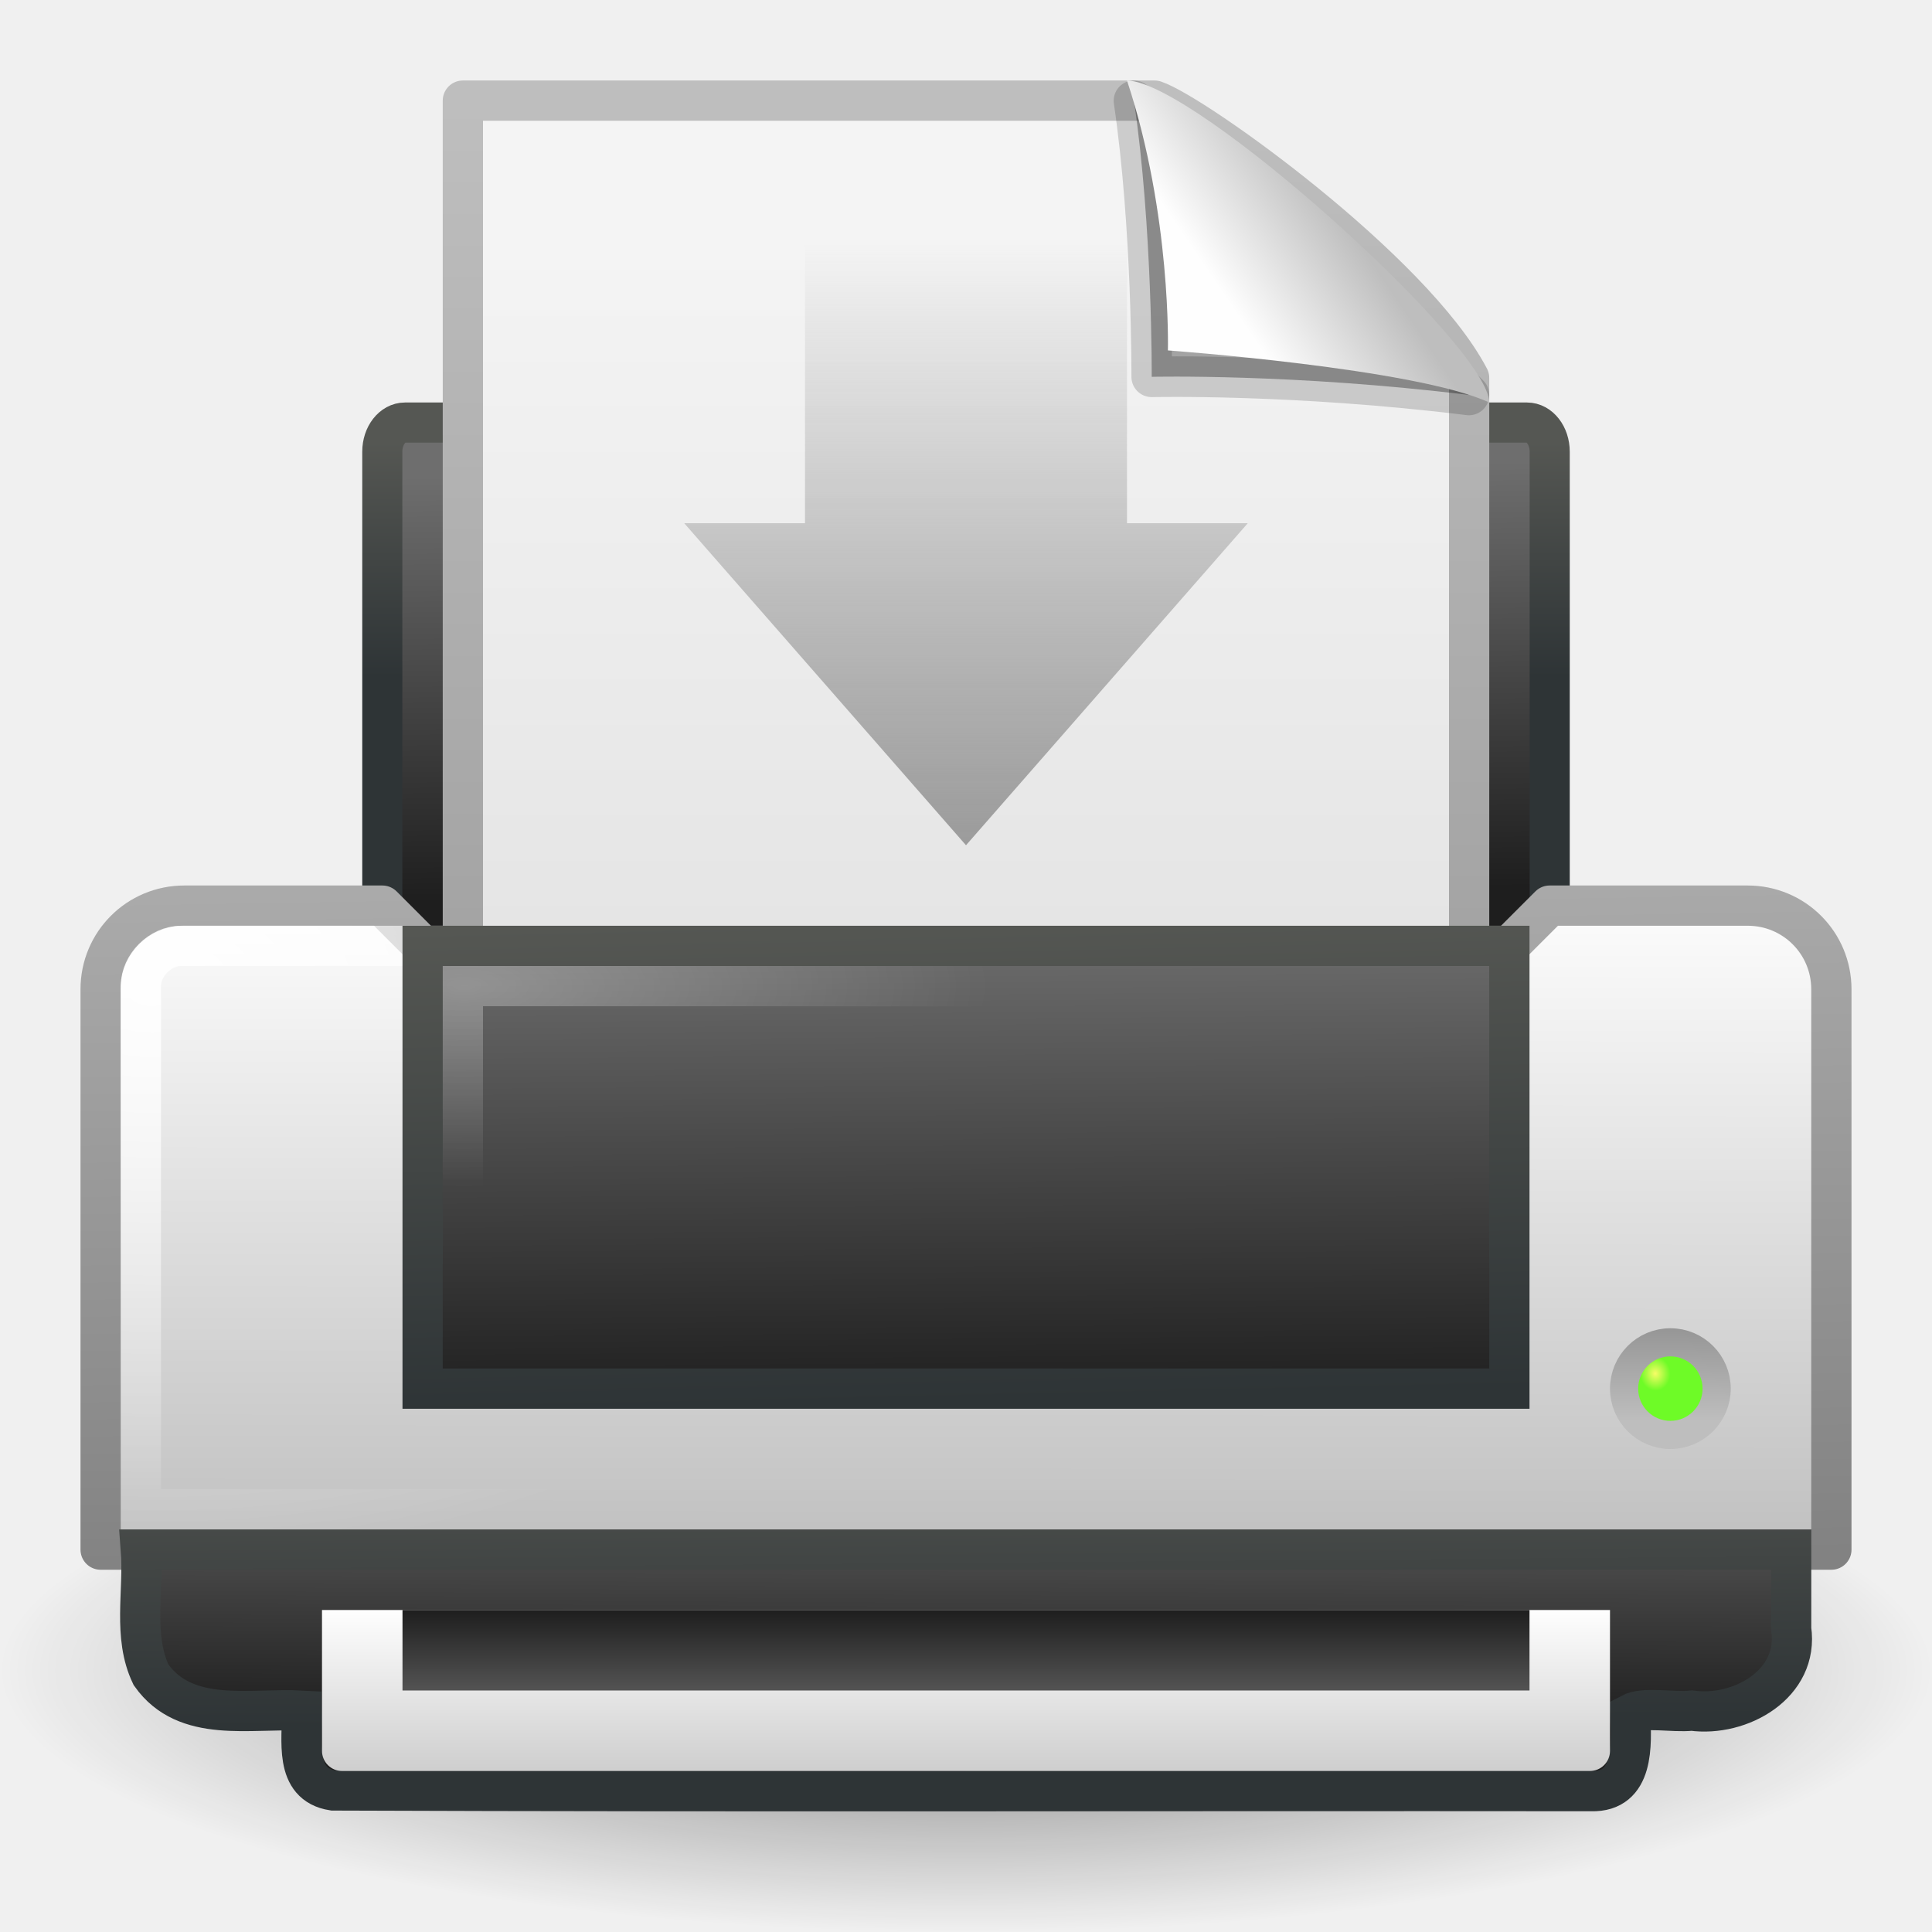
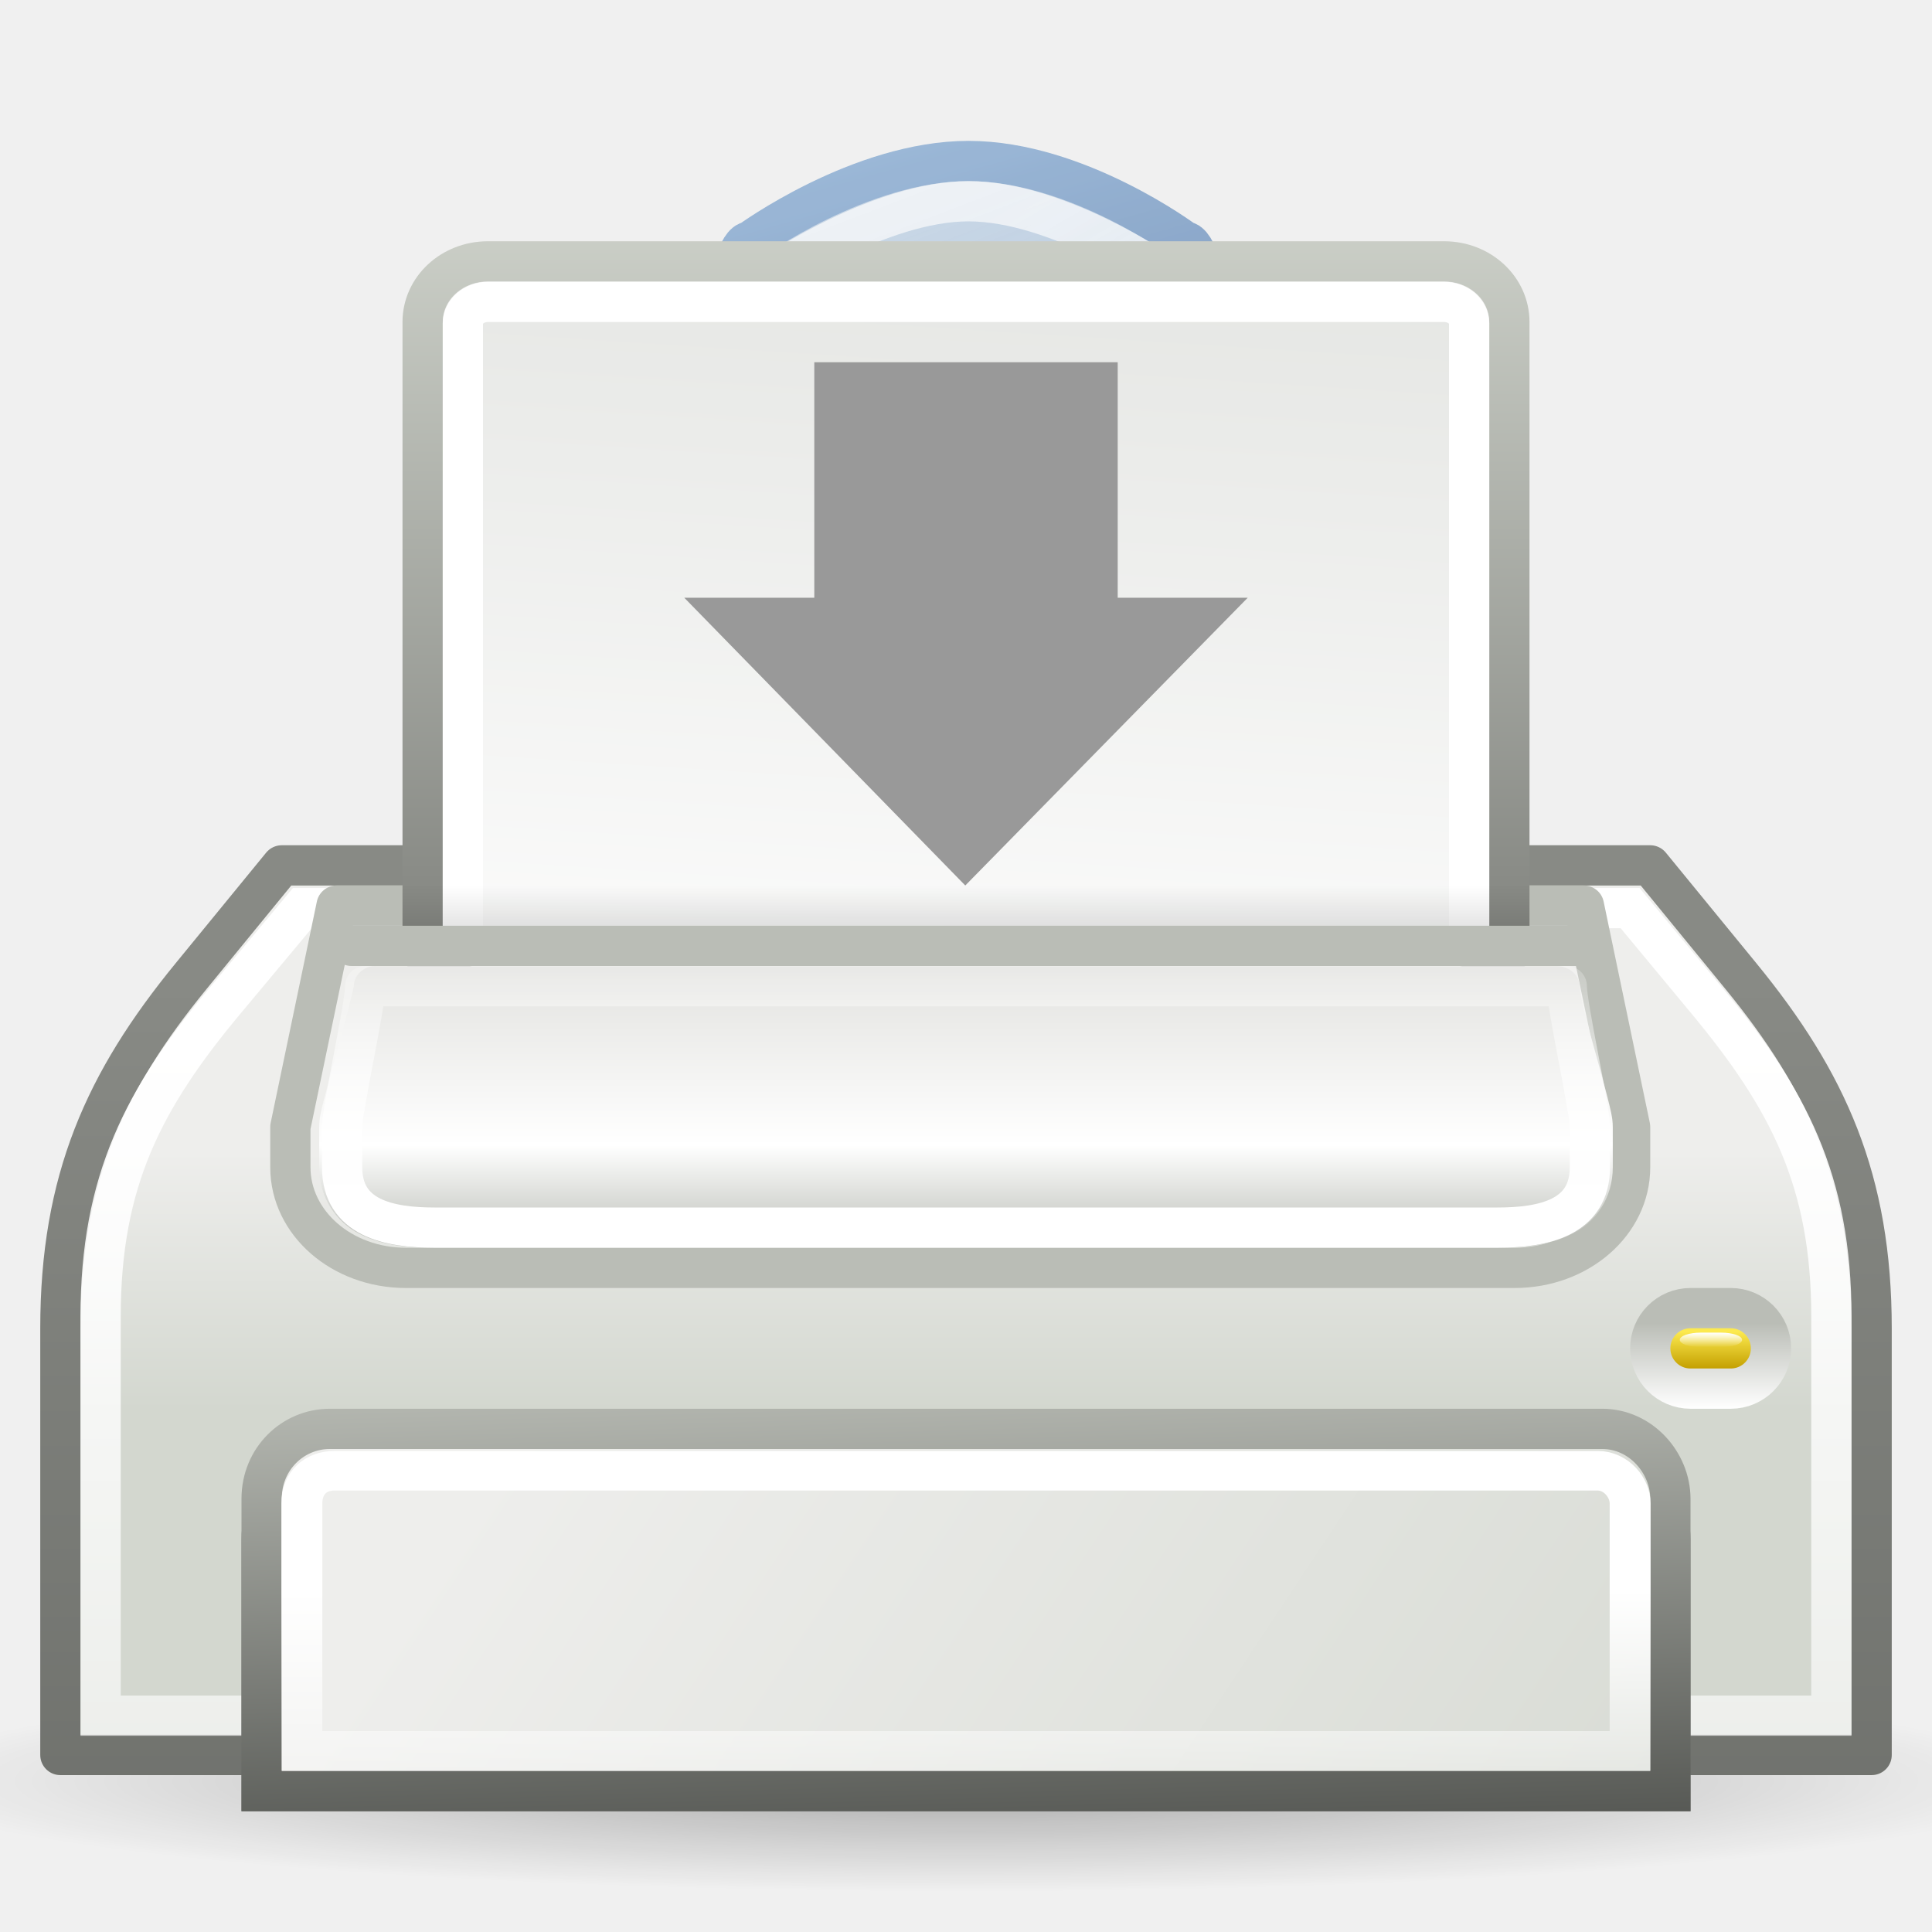
- <svg xmlns="http://www.w3.org/2000/svg" xmlns:xlink="http://www.w3.org/1999/xlink" version="1.0" width="48" height="48" id="svg11300">
-   <defs id="defs3">
-     <linearGradient id="linearGradient6311">
-       <stop id="stop6313" style="stop-color:#9b9b9b;stop-opacity:1" offset="0" />
-       <stop id="stop6315" style="stop-color:#9b9b9b;stop-opacity:0" offset="1" />
+ <svg xmlns="http://www.w3.org/2000/svg" xmlns:xlink="http://www.w3.org/1999/xlink" width="48px" height="48px" id="svg2585">
+   <defs id="defs2587">
+     <linearGradient id="linearGradient2311">
+       <stop style="stop-color:#000000;stop-opacity:1;" offset="0" id="stop2313" />
+       <stop style="stop-color:#000000;stop-opacity:0;" offset="1" id="stop2315" />
    </linearGradient>
-     <linearGradient id="linearGradient6393">
-       <stop id="stop6395" style="stop-color:#f7fc66;stop-opacity:1" offset="0" />
-       <stop id="stop6397" style="stop-color:#6efb27;stop-opacity:1" offset="1" />
+     <radialGradient xlink:href="#linearGradient2311" id="radialGradient2317" cx="25.323" cy="38.763" fx="25.323" fy="38.763" r="25.235" gradientTransform="matrix(1,0,0,0.194396,0,31.22797)" gradientUnits="userSpaceOnUse" />
+     <linearGradient xlink:href="#linearGradient7426" id="linearGradient7432" x1="0.75" y1="67.989" x2="0.75" y2="24.368" gradientUnits="userSpaceOnUse" />
+     <linearGradient xlink:href="#linearGradient2222" id="linearGradient2220" x1="35.5" y1="31.19" x2="35.5" y2="24.249" gradientUnits="userSpaceOnUse" gradientTransform="matrix(1,0,0,0.921571,0,6.278146)" />
+     <linearGradient xlink:href="#linearGradient7434" id="linearGradient7440" x1="5.127" y1="25.373" x2="5.127" y2="69.14" gradientUnits="userSpaceOnUse" />
+     <linearGradient id="linearGradient7368">
+       <stop style="stop-color:#ffffff;stop-opacity:1;" offset="0" id="stop7370" />
+       <stop style="stop-color:#ffffff;stop-opacity:0;" offset="1" id="stop7372" />
    </linearGradient>
-     <linearGradient id="linearGradient6866">
-       <stop id="stop6868" style="stop-color:#828282;stop-opacity:1" offset="0" />
-       <stop id="stop6870" style="stop-color:#aaa;stop-opacity:1" offset="1" />
+     <linearGradient xlink:href="#linearGradient7368" id="linearGradient7405" gradientUnits="userSpaceOnUse" x1="21.567" y1="6.192" x2="34.825" y2="28.82" />
+     <linearGradient id="linearGradient7376">
+       <stop style="stop-color:#ffffff;stop-opacity:1;" offset="0" id="stop7378" />
+       <stop style="stop-color:#ffffff;stop-opacity:0;" offset="1" id="stop7380" />
    </linearGradient>
-     <linearGradient id="linearGradient6842">
-       <stop id="stop6844" style="stop-color:white;stop-opacity:1" offset="0" />
-       <stop id="stop6846" style="stop-color:white;stop-opacity:0" offset="1" />
+     <linearGradient xlink:href="#linearGradient7376" id="linearGradient7407" gradientUnits="userSpaceOnUse" x1="24.031" y1="18.108" x2="15.951" y2="5.481" />
+     <linearGradient id="linearGradient7486">
+       <stop style="stop-color:#204a87;stop-opacity:1" offset="0" id="stop7488" />
+       <stop style="stop-color:#729fcf;stop-opacity:1" offset="1" id="stop7490" />
    </linearGradient>
-     <linearGradient id="linearGradient6828">
-       <stop id="stop6830" style="stop-color:#6e6e6e;stop-opacity:1" offset="0" />
-       <stop id="stop6832" style="stop-color:#1e1e1e;stop-opacity:1" offset="1" />
+     <linearGradient xlink:href="#linearGradient7486" id="linearGradient7492" x1="21.875" y1="17.471" x2="17.625" y2="2.5" gradientUnits="userSpaceOnUse" />
+     <linearGradient id="linearGradient7392">
+       <stop style="stop-color:#729fcf;stop-opacity:1;" offset="0" id="stop7394" />
+       <stop style="stop-color:#729fcf;stop-opacity:0;" offset="1" id="stop7396" />
    </linearGradient>
-     <linearGradient id="linearGradient2463">
-       <stop id="stop2465" style="stop-color:white;stop-opacity:1" offset="0" />
-       <stop id="stop2467" style="stop-color:white;stop-opacity:0" offset="1" />
+     <linearGradient xlink:href="#linearGradient7392" id="linearGradient7398" x1="27.568" y1="20.773" x2="15.438" y2="-11.027" gradientUnits="userSpaceOnUse" />
+     <linearGradient id="linearGradient7413">
+       <stop style="stop-color:#000000;stop-opacity:1" offset="0" id="stop7415" />
+       <stop style="stop-color:#000000;stop-opacity:0" offset="1" id="stop7417" />
    </linearGradient>
-     <linearGradient id="linearGradient2366">
-       <stop id="stop2368" style="stop-color:#2e3436;stop-opacity:1" offset="0" />
-       <stop id="stop2370" style="stop-color:#555753;stop-opacity:1" offset="1" />
+     <linearGradient xlink:href="#linearGradient7413" id="linearGradient7424" gradientUnits="userSpaceOnUse" gradientTransform="matrix(1,0,0,-1,0,49)" x1="27" y1="30.003" x2="27" y2="34.067" />
+     <linearGradient id="linearGradient1385">
+       <stop style="stop-color:#888a85" offset="0" id="stop1387" />
+       <stop style="stop-color:#d3d7cf" offset="1" id="stop1389" />
    </linearGradient>
-     <linearGradient id="linearGradient7612">
-       <stop id="stop7614" style="stop-color:black;stop-opacity:1" offset="0" />
-       <stop id="stop7616" style="stop-color:black;stop-opacity:0" offset="1" />
+     <linearGradient xlink:href="#linearGradient1385" id="linearGradient7641" gradientUnits="userSpaceOnUse" gradientTransform="matrix(1.079998,0,0,1.003906,-1.91999,-10.0996)" x1="36.523" y1="32.097" x2="36.523" y2="13.749" />
+     <linearGradient id="linearGradient2248">
+       <stop style="stop-color:#ffffff;stop-opacity:1" offset="0" id="stop2250" />
+       <stop style="stop-color:#babdb6" offset="1" id="stop2252" />
    </linearGradient>
-     <linearGradient id="linearGradient8589">
-       <stop id="stop8591" style="stop-color:#fefefe;stop-opacity:1" offset="0" />
-       <stop id="stop8593" style="stop-color:#bebebe;stop-opacity:1" offset="1" />
+     <linearGradient xlink:href="#linearGradient2248" id="linearGradient7587" gradientUnits="userSpaceOnUse" gradientTransform="matrix(1.079998,0,0,1.003906,-1.91999,-6.083979)" x1="17.409" y1="33.323" x2="21.36" y2="-23.807" />
+     <linearGradient id="linearGradient2253">
+       <stop style="stop-color:#e3e3e0;stop-opacity:1;" offset="0" id="stop2255" />
+       <stop id="stop2261" offset="0.631" style="stop-color:#ffffff;stop-opacity:1;" />
+       <stop style="stop-color:#babdb6" offset="1" id="stop2257" />
    </linearGradient>
-     <linearGradient id="linearGradient3600">
-       <stop id="stop3602" style="stop-color:#f4f4f4;stop-opacity:1" offset="0" />
-       <stop id="stop3604" style="stop-color:#dbdbdb;stop-opacity:1" offset="1" />
+     <linearGradient xlink:href="#linearGradient2253" id="linearGradient2259" x1="23.423" y1="21.086" x2="23.423" y2="28" gradientUnits="userSpaceOnUse" gradientTransform="matrix(1.147785,0,0,0.9996857,-3.546823,3.008802)" />
+     <linearGradient id="linearGradient2224">
+       <stop style="stop-color:#ffffff;stop-opacity:1;" offset="0" id="stop2227" />
+       <stop style="stop-color:#ffffff;stop-opacity:0;" offset="1" id="stop2229" />
    </linearGradient>
-     <linearGradient id="linearGradient3104">
-       <stop id="stop3106" style="stop-color:#969696;stop-opacity:1" offset="0" />
-       <stop id="stop3108" style="stop-color:#bebebe;stop-opacity:1" offset="1" />
+     <linearGradient xlink:href="#linearGradient2224" id="linearGradient2231" x1="16.562" y1="26.562" x2="16.562" y2="19.552" gradientUnits="userSpaceOnUse" gradientTransform="matrix(1.148148,0,0,1,-3.555554,3)" />
+     <linearGradient id="linearGradient2304">
+       <stop style="stop-color:#babdb6" offset="0" id="stop2306" />
+       <stop style="stop-color:#ffffff;stop-opacity:1;" offset="1" id="stop2308" />
    </linearGradient>
-     <linearGradient x1="24.875" y1="41" x2="24.875" y2="38" id="linearGradient5538" xlink:href="#linearGradient6828" gradientUnits="userSpaceOnUse" gradientTransform="translate(0,2)" />
-     <linearGradient x1="21.062" y1="38" x2="21.062" y2="43.38" id="linearGradient5541" xlink:href="#linearGradient8589" gradientUnits="userSpaceOnUse" gradientTransform="translate(0,2)" />
-     <radialGradient cx="40.092" cy="31.497" r="0.389" fx="40.092" fy="31.497" id="radialGradient5544" xlink:href="#linearGradient6393" gradientUnits="userSpaceOnUse" gradientTransform="matrix(0.9585208,-0.09966997,0.1135695,1.092191,-0.8814201,3.720617)" />
-     <linearGradient x1="39.948" y1="28.417" x2="39.931" y2="31.987" id="linearGradient5547" xlink:href="#linearGradient3104" gradientUnits="userSpaceOnUse" gradientTransform="matrix(0.5626184,0,0,0.6430234,18.43282,14.72726)" />
-     <radialGradient cx="11.537" cy="15.28" r="13" fx="11.537" fy="15.28" id="radialGradient5550" xlink:href="#linearGradient2463" gradientUnits="userSpaceOnUse" gradientTransform="matrix(1,0,0,0.3846154,0,18.61537)" />
-     <linearGradient x1="7.517" y1="31.156" x2="7.455" y2="40.875" id="linearGradient5553" xlink:href="#linearGradient6828" gradientUnits="userSpaceOnUse" gradientTransform="matrix(0.9705882,0,0,0.8,0.7058824,10.1)" />
-     <linearGradient x1="9.562" y1="41.375" x2="9.5" y2="33.5" id="linearGradient5555" xlink:href="#linearGradient2366" gradientUnits="userSpaceOnUse" gradientTransform="translate(0.5,1.5)" />
-     <linearGradient x1="21.919" y1="21" x2="22.008" y2="33" id="linearGradient5558" xlink:href="#linearGradient6828" gradientUnits="userSpaceOnUse" gradientTransform="translate(-2.5e-7,1.999981)" />
-     <linearGradient x1="15.601" y1="33" x2="15.335" y2="21" id="linearGradient5560" xlink:href="#linearGradient2366" gradientUnits="userSpaceOnUse" gradientTransform="translate(-2.5e-7,1.999981)" />
-     <linearGradient x1="32.892" y1="8.059" x2="36.358" y2="5.457" id="linearGradient5563" xlink:href="#linearGradient8589" gradientUnits="userSpaceOnUse" gradientTransform="matrix(0.7828347,0,0,0.8639232,4.857716,0.6627691)" />
-     <linearGradient x1="25.132" y1="6.729" x2="25.132" y2="47.013" id="linearGradient5567" xlink:href="#linearGradient3600" gradientUnits="userSpaceOnUse" gradientTransform="matrix(0.7142849,0,0,0.6998651,6.857167,1.450217)" />
-     <linearGradient x1="-51.786" y1="50.786" x2="-51.786" y2="2.906" id="linearGradient5569" xlink:href="#linearGradient3104" gradientUnits="userSpaceOnUse" gradientTransform="matrix(0.5767828,0,0,0.6549695,49.293,0.6702317)" />
-     <radialGradient cx="3.759" cy="11.918" r="21" fx="3.759" fy="11.918" id="radialGradient5572" xlink:href="#linearGradient6842" gradientUnits="userSpaceOnUse" gradientTransform="matrix(0.9998239,0.01876396,-0.01262691,0.6728156,0.1511534,16.48859)" />
-     <linearGradient x1="11.519" y1="20" x2="11.506" y2="37" id="linearGradient5575" xlink:href="#linearGradient8589" gradientUnits="userSpaceOnUse" gradientTransform="translate(-2.5e-7,1.999981)" />
-     <linearGradient x1="20.562" y1="37" x2="20.279" y2="20" id="linearGradient5577" xlink:href="#linearGradient6866" gradientUnits="userSpaceOnUse" gradientTransform="translate(0,2)" />
-     <linearGradient x1="21.586" y1="9.552" x2="21.687" y2="18.92" id="linearGradient5580" xlink:href="#linearGradient6828" gradientUnits="userSpaceOnUse" gradientTransform="matrix(0.8789125,0,0,1.128413,2.906101,0.9064125)" />
-     <linearGradient x1="7.438" y1="14.105" x2="7.438" y2="8.937" id="linearGradient5582" xlink:href="#linearGradient2366" gradientUnits="userSpaceOnUse" gradientTransform="matrix(0.8789125,0,0,1.128413,2.906101,0.9064125)" />
-     <radialGradient cx="24" cy="41.875" r="19.125" fx="24" fy="41.875" id="radialGradient5585" xlink:href="#linearGradient7612" gradientUnits="userSpaceOnUse" gradientTransform="matrix(1.254902,0,0,0.339869,-6.117647,27.26797)" />
-     <linearGradient x1="24" y1="21" x2="24" y2="6" id="linearGradient6317" xlink:href="#linearGradient6311" gradientUnits="userSpaceOnUse" />
+     <linearGradient xlink:href="#linearGradient2304" id="linearGradient2324" gradientUnits="userSpaceOnUse" gradientTransform="matrix(0.8853266,0,0,1.499469,5.488269,-11.73433)" x1="38.743" y1="29.744" x2="38.743" y2="31.168" />
+     <linearGradient id="linearGradient2326">
+       <stop id="stop2328" offset="0" style="stop-color:#c4a000" />
+       <stop id="stop2330" offset="1" style="stop-color:#fce94f" />
+     </linearGradient>
+     <linearGradient xlink:href="#linearGradient2326" id="linearGradient2322" gradientUnits="userSpaceOnUse" gradientTransform="matrix(0.6666666,0,0,1,15,4.000001)" x1="40.791" y1="30.003" x2="40.791" y2="29.085" />
+     <linearGradient id="linearGradient7426">
+       <stop style="stop-color:#555753;stop-opacity:1;" offset="0" id="stop7428" />
+       <stop style="stop-color:#888a85;stop-opacity:1" offset="1" id="stop7430" />
+     </linearGradient>
+     <linearGradient xlink:href="#linearGradient7426" id="linearGradient4695" gradientUnits="userSpaceOnUse" gradientTransform="matrix(1.129032,0,0,1.333331,-3.096776,-12.16657)" x1="15.917" y1="46.602" x2="15.917" y2="37.33" />
+     <linearGradient id="linearGradient2222">
+       <stop style="stop-color:#d3d7cf" offset="0" id="stop2224" />
+       <stop style="stop-color:#eeeeec" offset="1" id="stop2226" />
+     </linearGradient>
+     <linearGradient xlink:href="#linearGradient2222" id="linearGradient3322" x1="24" y1="44.312" x2="24" y2="36.688" gradientUnits="userSpaceOnUse" />
+     <linearGradient id="linearGradient7652">
+       <stop id="stop7654" offset="0" style="stop-color:#555753;stop-opacity:1;" />
+       <stop id="stop7656" offset="1" style="stop-color:#babdb6;stop-opacity:1" />
+     </linearGradient>
+     <linearGradient xlink:href="#linearGradient7652" id="linearGradient3340" gradientUnits="userSpaceOnUse" gradientTransform="matrix(1.129032,0,0,1.333331,-3.096776,-12.16657)" x1="10.824" y1="43.812" x2="10.602" y2="34.705" />
+     <linearGradient id="linearGradient7658">
+       <stop id="stop7660" offset="0" style="stop-color:#d3d7cf" />
+       <stop id="stop7662" offset="1" style="stop-color:#eeeeec" />
+     </linearGradient>
+     <linearGradient xlink:href="#linearGradient7658" id="linearGradient3338" gradientUnits="userSpaceOnUse" x1="40.315" y1="60.195" x2="9.858" y2="40" />
+     <linearGradient id="linearGradient7434">
+       <stop style="stop-color:#ffffff;stop-opacity:1;" offset="0" id="stop7436" />
+       <stop style="stop-color:#ffffff;stop-opacity:0;" offset="1" id="stop7438" />
+     </linearGradient>
+     <linearGradient xlink:href="#linearGradient7434" id="linearGradient3334" gradientUnits="userSpaceOnUse" gradientTransform="matrix(1.129032,0,0,1.333331,-3.096776,-12.16657)" x1="15.917" y1="38.721" x2="15.917" y2="43.94" />
+     <linearGradient id="linearGradient7591">
+       <stop style="stop-color:#ffffff;stop-opacity:1;" offset="0" id="stop7593" />
+       <stop style="stop-color:#ffffff;stop-opacity:0;" offset="1" id="stop7595" />
+     </linearGradient>
+     <linearGradient xlink:href="#linearGradient7591" id="linearGradient7597" x1="41.82" y1="33.109" x2="41.82" y2="33.469" gradientUnits="userSpaceOnUse" gradientTransform="translate(0.5,0)" />
+     <linearGradient id="linearGradient7644">
+       <stop style="stop-color:#000000;stop-opacity:1;" offset="0" id="stop7646" />
+       <stop style="stop-color:#000000;stop-opacity:0;" offset="1" id="stop7648" />
+     </linearGradient>
+     <linearGradient xlink:href="#linearGradient7644" id="linearGradient7650" x1="20.125" y1="24.438" x2="20.125" y2="20" gradientUnits="userSpaceOnUse" gradientTransform="matrix(1,0,0,0.3333333,0,15.33333)" />
  </defs>
-   <g id="g6448">
-     <path d="M 48,41.5 C 48,45.09 37.255,48 24,48 10.745,48 5e-8,45.09 5e-8,41.5 5e-8,37.91 10.745,35 24,35 c 13.255,0 24,2.91 24,6.5 l 0,0 z" id="path3087" style="opacity:0.5;fill:url(#radialGradient5585);fill-opacity:1;fill-rule:nonzero;stroke:none;stroke-width:4;marker:none;visibility:visible;display:inline;overflow:visible" />
-     <rect width="29.004" height="22.004" rx="0.564" ry="0.724" x="9.498" y="10.498" id="rect2315" style="fill:url(#linearGradient5580);fill-opacity:1;stroke:url(#linearGradient5582);stroke-width:0.996;stroke-linecap:round;stroke-linejoin:round;stroke-miterlimit:4;stroke-opacity:1;stroke-dasharray:none;display:inline" />
-     <path d="m 4.579,22.5 4.921,0 1,1 27,0 1,-1 4.921,0 c 1.152,0 2.079,0.927 2.079,2.079 l 0,13.921 -43,0 0,-13.921 c 0,-1.152 0.927,-2.079 2.079,-2.079 z" id="rect2313" style="fill:url(#linearGradient5575);fill-opacity:1;stroke:url(#linearGradient5577);stroke-width:1;stroke-linecap:round;stroke-linejoin:round;stroke-miterlimit:4;stroke-opacity:1" />
-     <path d="m 4.5,23.5 39,0 c 0.519,0 1,0.481 1,1 l 0,13 -41,0 0,-13 c 0,-0.519 0.481,-1 1,-1 z" id="rect2374" style="opacity:0.9;fill:none;stroke:url(#radialGradient5572);stroke-width:1;stroke-linecap:round;stroke-linejoin:miter;stroke-miterlimit:4;stroke-opacity:1;display:inline" />
-     <path d="m 11.5,2.5 c 5.729,0 11.458,0 17.186,0 1.005,0.34 6.404,4.21 7.814,6.889 0,8.202 0,6.909 0,15.111 -8.333,0 -16.667,0 -25,0 0,-10.498 0,-11.502 0,-22 z" id="rect2594" style="fill:url(#linearGradient5567);fill-opacity:1;stroke:url(#linearGradient5569);stroke-width:1;stroke-linecap:butt;stroke-linejoin:round;stroke-miterlimit:4;stroke-opacity:1;stroke-dasharray:none;stroke-dashoffset:0;display:inline" />
-     <path d="m 28.173,2.504 c 0.462,3.131 0.441,6.858 0.441,6.858 0,0 3.526,-0.085 7.882,0.451 C 32.95,6.178 30.465,4.663 28.173,2.504 z" id="path8596" style="fill:black;fill-opacity:0.327;fill-rule:evenodd;stroke:black;stroke-width:1.008;stroke-linecap:butt;stroke-linejoin:round;stroke-miterlimit:4;stroke-opacity:0.166;stroke-dasharray:none;display:inline" />
-     <path d="m 28,2 c 1.108,3.347 1.016,6.706 1.016,6.706 0,0 6.146,0.444 7.984,1.294 0,-1.389 -7.295,-7.976 -9,-8 z" id="path12038" style="fill:url(#linearGradient5563);fill-opacity:1;fill-rule:evenodd;stroke:none;display:inline" />
-     <rect width="27" height="11" x="10.5" y="23.5" id="rect2319" style="fill:url(#linearGradient5558);fill-opacity:1;stroke:url(#linearGradient5560);stroke-width:1;stroke-linecap:round;stroke-linejoin:miter;stroke-miterlimit:4;stroke-opacity:1;stroke-dasharray:none" />
-     <path d="M 3.5,38.5 C 3.58,39.537 3.293,40.652 3.754,41.612 4.618,42.831 6.224,42.43 7.5,42.5 c 0.023,0.719 -0.213,1.83 0.773,1.983 10.418,0.039 20.839,0.006 31.259,0.017 1.075,0.032 1.004,-1.162 0.969,-1.92 0.351,-0.187 1.048,-0.028 1.533,-0.08 1.2,0.163 2.667,-0.66 2.467,-2.028 0,-0.657 0,-1.315 0,-1.972 -13.667,0 -27.333,0 -41,0 z" id="rect6333" style="fill:url(#linearGradient5553);fill-opacity:1;stroke:url(#linearGradient5555);stroke-width:1;stroke-linecap:square;stroke-linejoin:miter;stroke-miterlimit:4;stroke-opacity:1;stroke-dasharray:none" />
-     <rect width="25" height="9" x="11.5" y="24.5" id="rect2459" style="opacity:0.3;fill:none;stroke:url(#radialGradient5550);stroke-width:1;stroke-linecap:round;stroke-linejoin:miter;stroke-miterlimit:4;stroke-opacity:1;stroke-dasharray:none;display:inline" />
-     <path d="m 42.625,34.5 c 0,0.621 -0.504,1.125 -1.125,1.125 -0.621,0 -1.125,-0.504 -1.125,-1.125 0,-0.621 0.504,-1.125 1.125,-1.125 0.621,0 1.125,0.504 1.125,1.125 z" id="path2726" style="fill:none;stroke:url(#linearGradient5547);stroke-width:0.75;stroke-linecap:round;stroke-linejoin:round;stroke-miterlimit:4;stroke-opacity:1;stroke-dasharray:none" />
-     <path d="m 42.3,34.5 c 3.88e-4,0.442 -0.358,0.801 -0.8,0.801 -0.442,0 -0.8,-0.359 -0.8,-0.801 -3.88e-4,-0.442 0.358,-0.801 0.8,-0.801 0.442,0 0.8,0.359 0.8,0.801 l 0,0 z" id="path2764" style="fill:url(#radialGradient5544);fill-opacity:1;stroke:none" />
-     <path d="m 40,40 0,3.5 c 0,0.277 -0.223,0.5 -0.5,0.5 l -31,0 C 8.223,44 8,43.777 8,43.5 L 8,40 40,40 z" id="rect6331" style="fill:url(#linearGradient5541);fill-opacity:1;stroke:none" />
-     <rect width="28" height="2" x="10" y="40" id="rect6329" style="fill:url(#linearGradient5538);fill-opacity:1;stroke:none" />
-     <path d="m 31,13 -7,8 -7,-8 3,0 0,-7 8,0 0,7 3,0 z" id="path3288" style="fill:url(#linearGradient6317);fill-opacity:1;fill-rule:nonzero;stroke:none;stroke-width:0.985;marker:none;visibility:visible;display:inline;overflow:visible" />
+   <g id="layer1">
+     <path style="display:inline;opacity:0.3;color:#000000;fill:url(#radialGradient2317);fill-opacity:1;fill-rule:nonzero;stroke:none;stroke-width:1;stroke-linecap:round;stroke-linejoin:miter;marker:none;marker-start:none;marker-mid:none;marker-end:none;stroke-miterlimit:4;stroke-dasharray:none;stroke-dashoffset:0;stroke-opacity:1;visibility:visible;overflow:visible" id="path2309" d="M 50.558 38.763 A 25.235 4.906 0 1 1  0.088,38.763 A 25.235 4.906 0 1 1  50.558 38.763 z" transform="matrix(1.069348,0,0,0.56059,-3.064247,22.51962)" />
+     <path style="display:inline;opacity:1;color:black;fill:url(#linearGradient2220);fill-opacity:1;fill-rule:nonzero;stroke:url(#linearGradient7432);stroke-width:1;stroke-linecap:square;stroke-linejoin:round;marker:none;marker-start:none;marker-mid:none;marker-end:none;stroke-miterlimit:4;stroke-dasharray:none;stroke-dashoffset:0;stroke-opacity:1;visibility:visible;overflow:visible" d="M 7,21.5 L 4.75,24.249 C 2.599,26.876 1.5,29.317 1.5,33.004 L 1.5,43.602 L 46.5,43.602 L 46.5,33.004 C 46.5,29.317 45.401,26.876 43.25,24.249 L 41,21.5 L 7,21.5 z " id="rect1314" />
+     <path style="display:inline;opacity:1;color:black;fill:none;fill-opacity:1;fill-rule:nonzero;stroke:url(#linearGradient7440);stroke-width:1;stroke-linecap:square;stroke-linejoin:miter;marker:none;marker-start:none;marker-mid:none;marker-end:none;stroke-miterlimit:4;stroke-dasharray:none;stroke-dashoffset:0;stroke-opacity:1;visibility:visible;overflow:visible" d="M 7.512,22.562 L 5.6,24.852 C 3.564,27.289 2.5,29.338 2.5,32.708 L 2.5,42.626 L 45.5,42.626 L 45.5,32.708 C 45.5,29.338 44.428,27.294 42.4,24.852 L 40.5,22.562 L 7.512,22.562 z " id="path2231" />
+     <path style="display:inline;color:#000000;fill:none;fill-opacity:1;fill-rule:nonzero;stroke:#babdb6;stroke-width:1;stroke-linecap:square;stroke-linejoin:round;marker:none;marker-start:none;marker-mid:none;marker-end:none;stroke-miterlimit:4;stroke-dashoffset:0;stroke-opacity:1;visibility:visible;overflow:visible" d="M 8.362,22.5 L 39.352,22.5 L 40.5,28 L 40.5,29 C 40.5,30.385 39.22,31.5 37.631,31.5 L 10.084,31.5 C 8.494,31.5 7.214,30.385 7.214,29 L 7.214,28 L 8.362,22.5 z " id="rect2228" />
+     <g id="g7400" style="display:inline;opacity:0.8" transform="translate(0,1)">
+       <path style="fill:url(#linearGradient7398);fill-opacity:1;fill-rule:evenodd;stroke:url(#linearGradient7492);stroke-width:1;stroke-linecap:square;stroke-linejoin:miter;stroke-miterlimit:4;stroke-dashoffset:0;stroke-opacity:1;opacity:0.8" d="M 24.064,3 C 21.358,3 18.626,5 18.626,5 C 18.057,5 17.595,8.828 17.595,9.844 L 17.595,22.156 L 30.47,22.156 L 30.47,9.844 C 30.47,8.828 30.008,5 29.439,5 C 29.439,5 26.77,3 24.064,3 z M 24.033,11 C 24.861,11 25.533,10.464 25.533,13.5 C 25.533,16.536 24.861,19 24.033,19 C 23.205,19 22.533,16.536 22.533,13.5 C 22.533,10.464 23.205,11 24.033,11 z " id="path4978" />
+       <path id="path6394" d="M 23.469,9.969 C 23.761,9.973 23.932,10 24.031,10 C 24.131,10 24.302,9.973 24.594,9.969 C 24.886,9.964 25.378,10.039 25.75,10.375 C 26.122,10.711 26.277,11.139 26.375,11.625 C 26.473,12.111 26.531,12.704 26.531,13.5 C 26.531,15.091 26.368,16.537 26.062,17.656 C 25.91,18.216 25.706,18.677 25.438,19.094 C 25.169,19.511 24.732,20 24.031,20 C 23.331,20 22.894,19.511 22.625,19.094 C 22.356,18.677 22.153,18.216 22,17.656 C 21.695,16.537 21.531,15.091 21.531,13.5 C 21.531,12.704 21.589,12.111 21.688,11.625 C 21.786,11.139 21.941,10.711 22.312,10.375 C 22.684,10.039 23.177,9.964 23.469,9.969 z " style="opacity:0.7;fill:none;fill-opacity:1;fill-rule:evenodd;stroke:url(#linearGradient7407);stroke-width:1;stroke-linecap:square;stroke-linejoin:round;stroke-miterlimit:4;stroke-dashoffset:0;stroke-opacity:1;display:inline" />
+       <path id="path7366" d="M 24.062,4 C 21.847,4 19.219,5.812 19.219,5.812 C 19.217,5.816 19.189,5.809 19.188,5.812 C 19.17,5.853 19.179,5.868 19.156,5.938 C 19.061,6.226 18.964,6.704 18.875,7.219 C 18.698,8.248 18.594,9.487 18.594,9.844 L 18.594,21.156 L 29.469,21.156 L 29.469,9.844 C 29.469,9.487 29.365,8.248 29.188,7.219 C 29.099,6.704 29.001,6.226 28.906,5.938 C 28.883,5.868 28.893,5.853 28.875,5.812 C 28.869,5.8 28.848,5.79 28.844,5.781 C 28.844,5.781 26.278,4 24.062,4 z " style="opacity:0.7;fill:none;fill-opacity:1;fill-rule:evenodd;stroke:url(#linearGradient7405);stroke-width:1;stroke-linecap:square;stroke-linejoin:round;stroke-miterlimit:4;stroke-dashoffset:0;stroke-opacity:1;display:inline" />
+     </g>
+     <path style="display:inline;opacity:0.25;fill:url(#linearGradient7424);fill-opacity:1;fill-rule:evenodd;stroke:none;stroke-width:1;stroke-linecap:square;stroke-linejoin:miter;stroke-miterlimit:4;stroke-dashoffset:0;stroke-opacity:1" d="M 17.094,12.75 L 17.094,23.156 C 17.094,23.432 17.318,23.656 17.594,23.656 L 30.469,23.656 C 30.745,23.656 30.968,23.432 30.969,23.156 L 30.969,12.75 L 24.875,12.75 C 24.896,12.811 24.92,12.851 24.938,12.938 C 25.002,13.259 25.031,13.759 25.031,14.5 C 25.031,15.981 24.848,17.317 24.594,18.25 C 24.467,18.717 24.322,19.073 24.188,19.281 C 24.12,19.386 24.059,19.44 24.031,19.469 C 24.004,19.44 23.942,19.386 23.875,19.281 C 23.741,19.073 23.596,18.717 23.469,18.25 C 23.214,17.317 23.031,15.981 23.031,14.5 C 23.031,13.759 23.06,13.259 23.125,12.938 C 23.143,12.851 23.167,12.811 23.188,12.75 L 17.094,12.75 z " id="path7411" />
+     <path style="display:inline;color:#000000;fill:url(#linearGradient7587);fill-opacity:1;fill-rule:nonzero;stroke:url(#linearGradient7641);stroke-width:1;stroke-linecap:square;stroke-linejoin:round;marker:none;marker-start:none;marker-mid:none;marker-end:none;stroke-miterlimit:4;stroke-dashoffset:0;stroke-opacity:1;visibility:visible;overflow:visible;stroke-dasharray:none" d="M 12.12,6.494 L 35.88,6.494 C 36.777,6.494 37.5,7.166 37.5,8 L 37.5,23.687 L 10.5,23.683 L 10.5,8 C 10.5,7.166 11.223,6.494 12.12,6.494 z " id="rect2233" />
+     <rect style="display:inline;opacity:1;color:#000000;fill:none;fill-opacity:1;fill-rule:nonzero;stroke:#ffffff;stroke-width:1;stroke-linecap:square;stroke-linejoin:round;marker:none;marker-start:none;marker-mid:none;marker-end:none;stroke-miterlimit:4;stroke-dasharray:none;stroke-dashoffset:0;stroke-opacity:1;visibility:visible;overflow:visible" id="rect2256" width="25" height="16.086" x="11.5" y="7.5" rx="0.624" ry="0.531" />
+     <path style="display:inline;color:#000000;fill:url(#linearGradient2259);fill-opacity:1;fill-rule:nonzero;stroke:none;stroke-width:1;stroke-linecap:square;stroke-linejoin:round;marker:none;marker-start:none;marker-mid:none;marker-end:none;stroke-miterlimit:4;stroke-dasharray:none;stroke-dashoffset:0;stroke-opacity:1;visibility:visible;overflow:visible" d="M 9.258,24.002 C 8.984,24.048 8.787,24.259 8.792,24.502 C 8.792,24.503 8.726,24.789 8.648,25.096 C 8.571,25.403 8.468,25.78 8.361,26.158 C 8.255,26.535 8.157,26.901 8.075,27.22 C 7.992,27.538 7.931,27.751 7.931,28.001 L 7.931,29.001 C 7.931,29.762 8.353,30.362 8.935,30.656 C 9.518,30.951 10.181,31 10.8,31 L 37.2,31 C 37.82,31 38.483,30.951 39.065,30.656 C 39.647,30.362 40.069,29.762 40.069,29.001 L 40.069,28.001 C 40.069,27.755 40.005,27.538 39.926,27.22 C 39.846,26.902 39.742,26.535 39.639,26.158 C 39.535,25.78 39.427,25.403 39.352,25.096 C 39.276,24.788 39.244,24.507 39.244,24.502 C 39.244,24.226 38.987,24.002 38.67,24.002 L 9.366,24.002 C 9.33,23.999 9.294,23.999 9.258,24.002 z " id="path2246" />
+     <path style="display:inline;color:#000000;fill:none;fill-opacity:1;fill-rule:nonzero;stroke:url(#linearGradient2231);stroke-width:1;stroke-linecap:square;stroke-linejoin:round;marker:none;marker-start:none;marker-mid:none;marker-end:none;stroke-miterlimit:4;stroke-dasharray:none;stroke-dashoffset:0;stroke-opacity:1;visibility:visible;overflow:visible" d="M 9.074,24.5 C 9.074,25 8.5,27.548 8.5,28 L 8.5,29 C 8.5,30.259 9.648,30.5 10.796,30.5 L 37.204,30.5 C 38.352,30.5 39.5,30.259 39.5,29 L 39.5,28 C 39.5,27.548 38.926,25 38.926,24.5 L 9.074,24.5 z " id="path2235" />
+     <path style="display:inline;fill:#888a85;fill-opacity:0.75;fill-rule:evenodd;stroke:#babdb6;stroke-width:1;stroke-linecap:round;stroke-linejoin:miter;stroke-miterlimit:4;stroke-dasharray:none;stroke-opacity:1" d="M 8.735,23.5 L 39.372,23.5" id="path2259" />
+     <rect style="display:inline;opacity:1;color:#000000;fill:url(#linearGradient2322);fill-opacity:1;fill-rule:nonzero;stroke:url(#linearGradient2324);stroke-width:1;stroke-linecap:square;stroke-linejoin:miter;marker:none;marker-start:none;marker-mid:none;marker-end:none;stroke-miterlimit:4;stroke-dasharray:none;stroke-dashoffset:0;stroke-opacity:1;visibility:visible;overflow:visible" id="rect2320" width="3" height="2" x="41" y="32.5" rx="1" ry="1" />
+     <path id="path4559" d="M 8.194,36.5 L 39.806,36.5 C 40.77,36.5 41.5,37.347 41.5,38.233 L 41.5,44.5 L 6.5,44.5 L 6.5,38.233 C 6.5,37.246 7.274,36.5 8.194,36.5 z " style="display:inline;color:#000000;fill:url(#linearGradient3322);fill-opacity:1;fill-rule:nonzero;stroke:url(#linearGradient4695);stroke-width:1;stroke-linecap:square;stroke-linejoin:miter;marker:none;marker-start:none;marker-mid:none;marker-end:none;stroke-miterlimit:4;stroke-dasharray:none;stroke-dashoffset:0;stroke-opacity:1;visibility:visible;overflow:visible" />
+     <path style="display:inline;color:#000000;fill:url(#linearGradient3338);fill-opacity:1;fill-rule:nonzero;stroke:url(#linearGradient3340);stroke-width:1;stroke-linecap:square;stroke-linejoin:miter;marker:none;marker-start:none;marker-mid:none;marker-end:none;stroke-miterlimit:4;stroke-dasharray:none;stroke-dashoffset:0;stroke-opacity:1;visibility:visible;overflow:visible" d="M 8.194,35.5 L 39.806,35.5 C 40.77,35.5 41.5,36.347 41.5,37.233 L 41.5,44.5 L 6.5,44.5 L 6.5,37.233 C 6.5,36.246 7.274,35.5 8.194,35.5 z " id="path3330" />
+     <path transform="matrix(0.9924812,0,0,0.96,0.180451,1.619998)" style="display:inline;color:#000000;fill:none;fill-opacity:1;fill-rule:nonzero;stroke:url(#linearGradient3334);stroke-width:1.024;stroke-linecap:square;stroke-linejoin:miter;stroke-miterlimit:4;stroke-dashoffset:0;stroke-opacity:1;marker:none;marker-start:none;marker-mid:none;marker-end:none;visibility:visible;overflow:visible" d="M 8.188,36.375 C 7.73,36.375 7.375,36.684 7.375,37.219 L 7.375,43.625 L 40.625,43.625 L 40.625,37.219 C 40.625,36.809 40.273,36.375 39.812,36.375 L 8.188,36.375 z " id="path3336" />
+     <rect style="display:inline;opacity:1;color:#000000;fill:url(#linearGradient7597);fill-opacity:1;fill-rule:nonzero;stroke:none;stroke-width:1;stroke-linecap:square;stroke-linejoin:miter;marker:none;marker-start:none;marker-mid:none;marker-end:none;stroke-miterlimit:4;stroke-dasharray:none;stroke-dashoffset:0;stroke-opacity:1;visibility:visible;overflow:visible" id="rect7589" width="1.547" height="0.359" x="41.734" y="33.109" rx="0.516" ry="0.18" />
+     <rect style="display:inline;opacity:0.15;fill:url(#linearGradient7650);fill-opacity:1;fill-rule:evenodd;stroke:none;stroke-width:1;stroke-linecap:round;stroke-linejoin:round;stroke-miterlimit:10.433;stroke-dasharray:none;stroke-opacity:0" id="rect7639" width="28" height="1" x="10" y="22" rx="0" ry="0" />
+     <path id="path4348" d="M 31,14.85 L 23.982,22 L 17,14.85 L 20.231,14.85 L 20.231,9 L 27.769,9 L 27.769,14.85 L 31,14.85 z" style="display:inline;fill:#999999;fill-opacity:1;fill-rule:nonzero;stroke:none;stroke-width:0.308;stroke-linecap:round;stroke-linejoin:round;marker:none;marker-start:none;marker-mid:none;marker-end:none;stroke-miterlimit:4;stroke-dasharray:none;stroke-dashoffset:0;stroke-opacity:1;visibility:visible;overflow:visible" />
  </g>
</svg>
